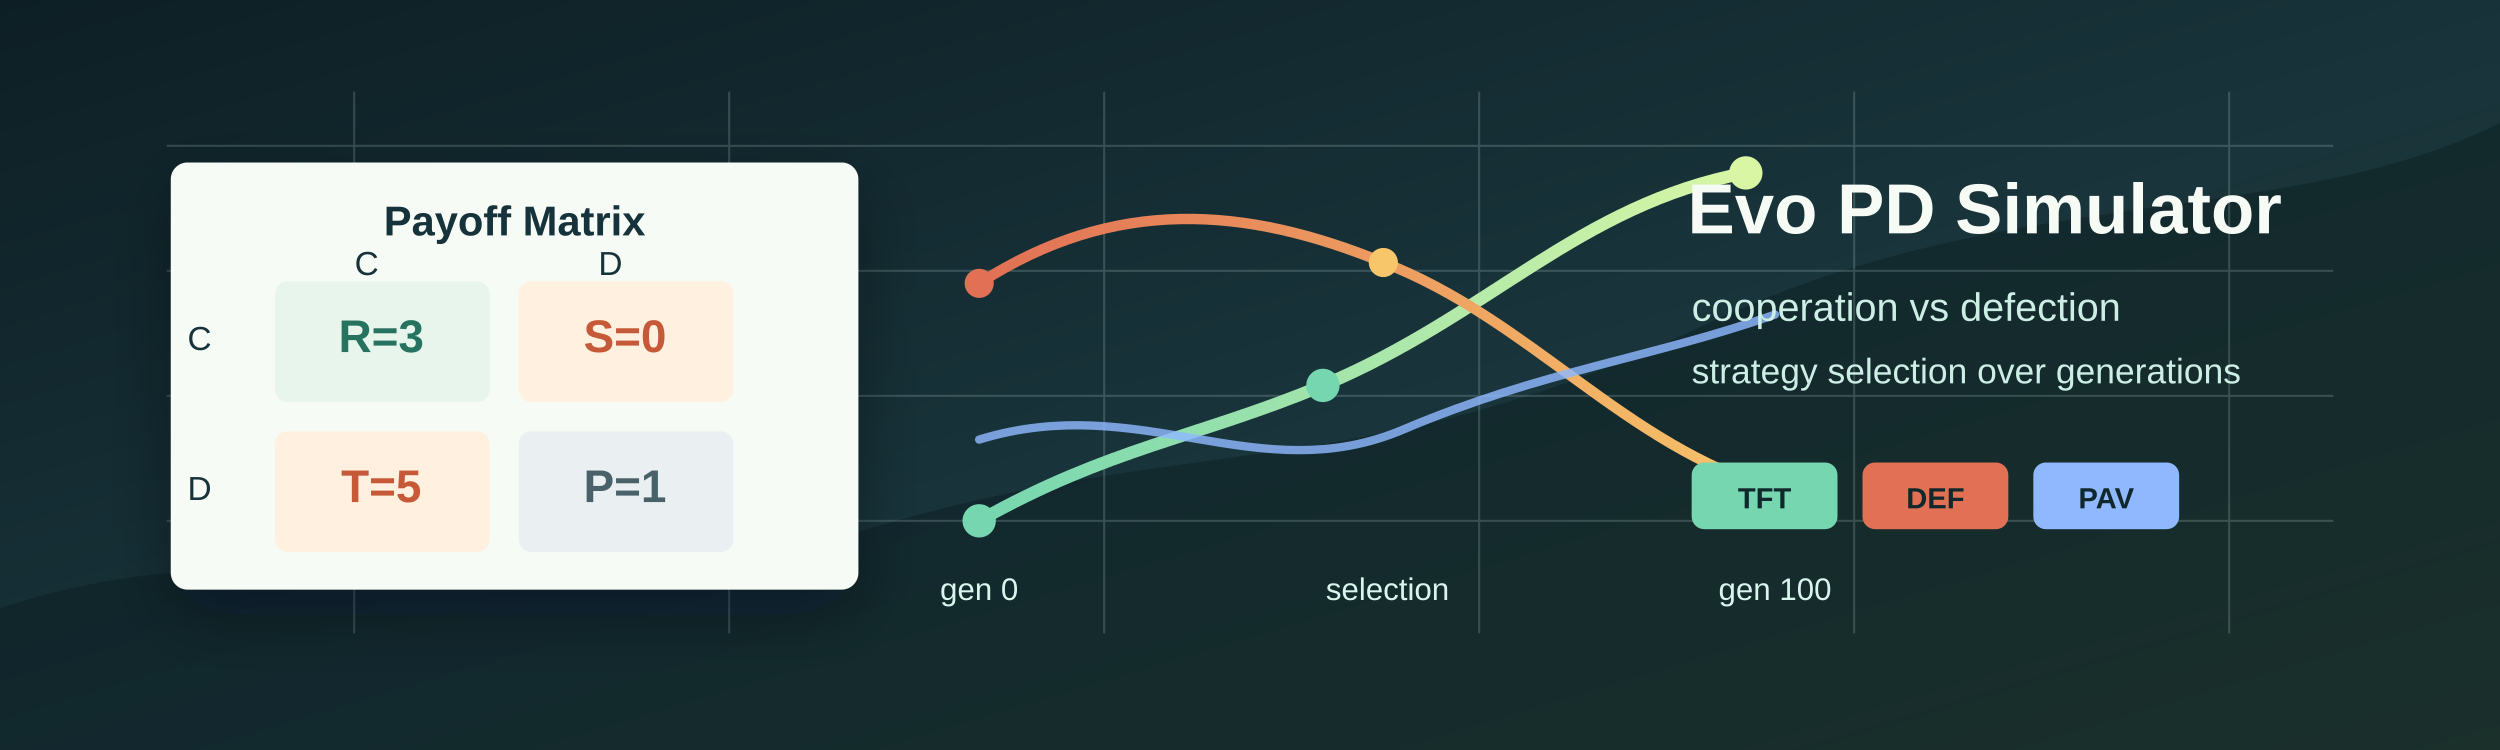
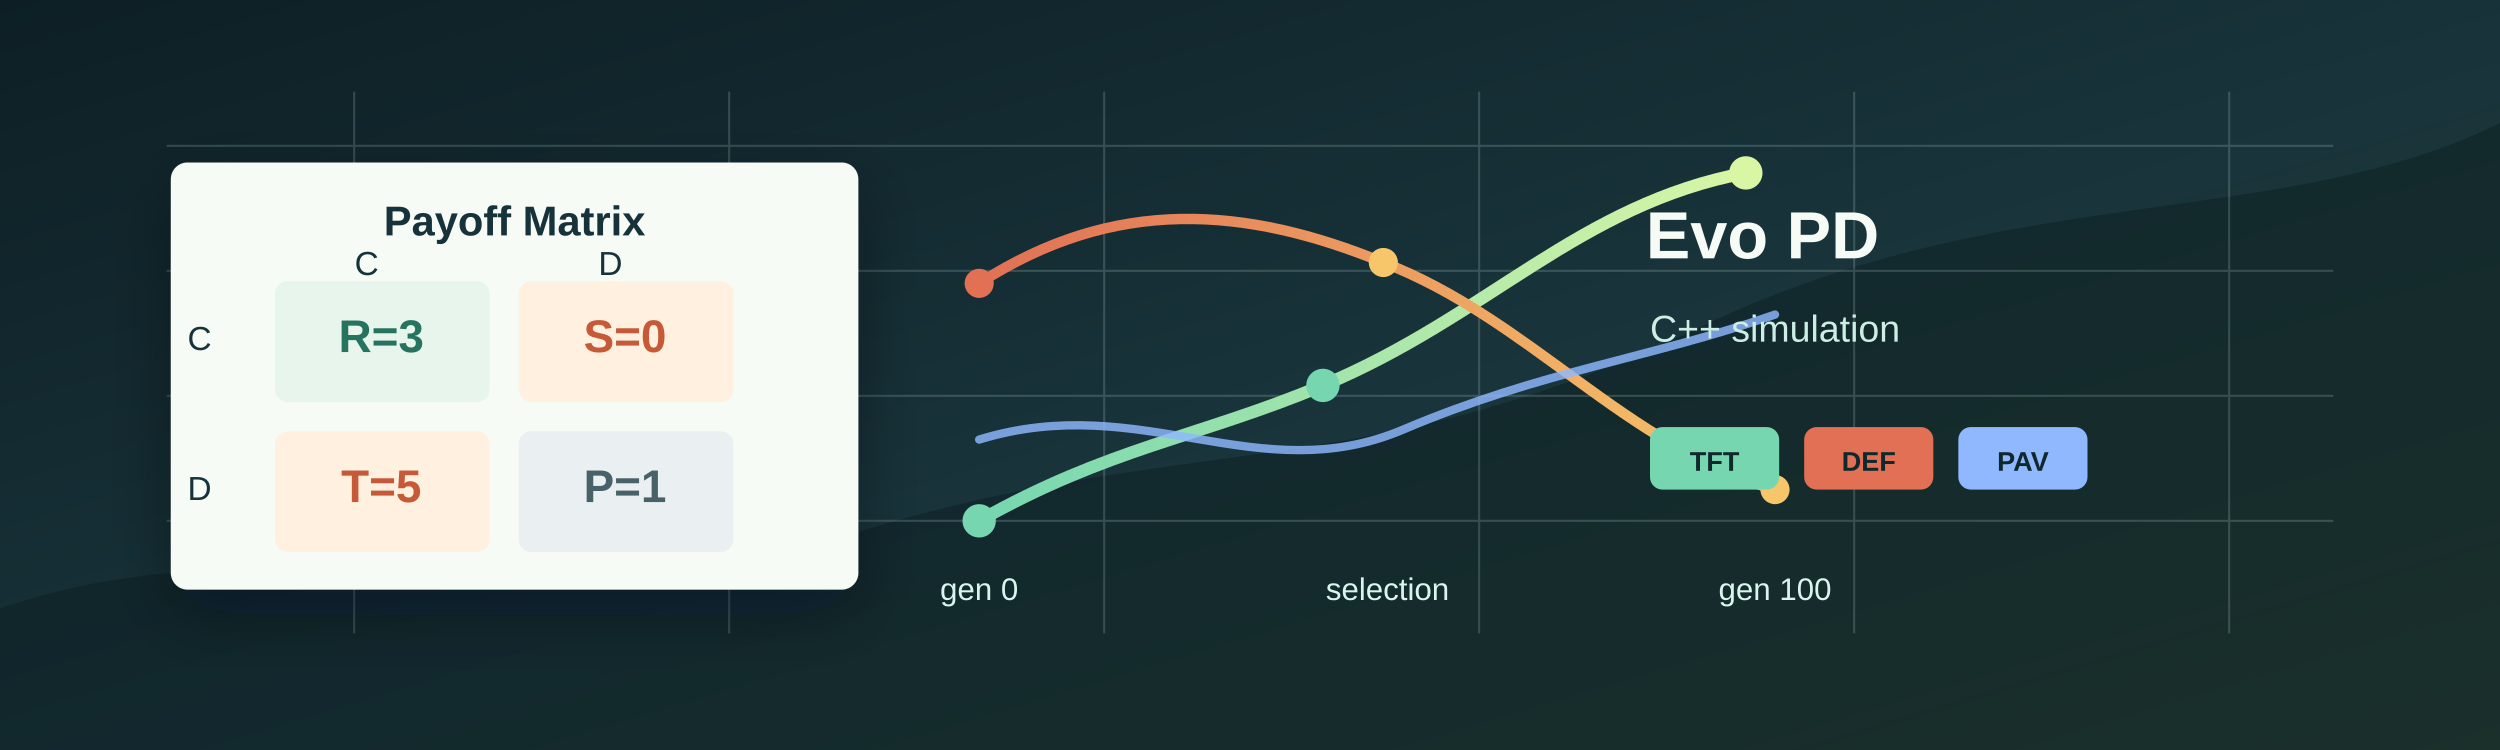
<svg xmlns="http://www.w3.org/2000/svg" width="1200" height="360" viewBox="0 0 1200 360" role="img" aria-labelledby="title desc">
  <defs>
    <linearGradient id="background" x1="0" y1="0" x2="1" y2="1">
      <stop offset="0%" stop-color="#0d1f24" />
      <stop offset="52%" stop-color="#18333a" />
      <stop offset="100%" stop-color="#263f35" />
    </linearGradient>
    <linearGradient id="curveCooperate" x1="0" y1="0" x2="1" y2="0">
      <stop offset="0%" stop-color="#75d6b0" />
      <stop offset="100%" stop-color="#d9f6a5" />
    </linearGradient>
    <linearGradient id="curveDefect" x1="0" y1="0" x2="1" y2="0">
      <stop offset="0%" stop-color="#e17055" />
      <stop offset="100%" stop-color="#f7c66a" />
    </linearGradient>
    <filter id="shadow" x="-20%" y="-20%" width="140%" height="140%">
      <feDropShadow dx="0" dy="12" stdDeviation="16" flood-color="#061014" flood-opacity="0.35" />
    </filter>
  </defs>
  <rect width="1200" height="360" fill="url(#background)" />
  <path d="M0 292 C142 244 239 311 397 260 C565 205 649 236 816 157 C964 86 1095 111 1200 59 L1200 360 L0 360 Z" fill="#071417" opacity="0.35" />
  <g opacity="0.18" stroke="#d9f6ee" stroke-width="1">
    <path d="M80 70 H1120" />
    <path d="M80 130 H1120" />
    <path d="M80 190 H1120" />
    <path d="M80 250 H1120" />
    <path d="M170 44 V304" />
    <path d="M350 44 V304" />
    <path d="M530 44 V304" />
    <path d="M710 44 V304" />
    <path d="M890 44 V304" />
    <path d="M1070 44 V304" />
  </g>
  <g filter="url(#shadow)">
    <rect x="82" y="78" width="330" height="205" rx="8" fill="#f7fbf6" />
    <text x="247" y="113" text-anchor="middle" font-family="Segoe UI, Arial, sans-serif" font-size="20" font-weight="700" fill="#17333a">Payoff Matrix</text>
    <rect x="132" y="135" width="103" height="58" rx="6" fill="#e8f5ec" />
    <rect x="249" y="135" width="103" height="58" rx="6" fill="#fff0df" />
    <rect x="132" y="207" width="103" height="58" rx="6" fill="#fff0df" />
    <rect x="249" y="207" width="103" height="58" rx="6" fill="#eaf0f1" />
    <text x="183" y="169" text-anchor="middle" font-family="Segoe UI, Arial, sans-serif" font-size="22" font-weight="700" fill="#26735f">R=3</text>
    <text x="300" y="169" text-anchor="middle" font-family="Segoe UI, Arial, sans-serif" font-size="22" font-weight="700" fill="#c65a38">S=0</text>
    <text x="183" y="241" text-anchor="middle" font-family="Segoe UI, Arial, sans-serif" font-size="22" font-weight="700" fill="#c65a38">T=5</text>
    <text x="300" y="241" text-anchor="middle" font-family="Segoe UI, Arial, sans-serif" font-size="22" font-weight="700" fill="#49626a">P=1</text>
    <text x="90" y="168" font-family="Segoe UI, Arial, sans-serif" font-size="16" fill="#17333a">C</text>
    <text x="90" y="240" font-family="Segoe UI, Arial, sans-serif" font-size="16" fill="#17333a">D</text>
    <text x="176" y="132" text-anchor="middle" font-family="Segoe UI, Arial, sans-serif" font-size="16" fill="#17333a">C</text>
    <text x="293" y="132" text-anchor="middle" font-family="Segoe UI, Arial, sans-serif" font-size="16" fill="#17333a">D</text>
  </g>
  <g fill="none" stroke-linecap="round" stroke-linejoin="round">
    <path d="M470 250 C532 215 575 210 635 185 C714 152 758 98 838 83" stroke="url(#curveCooperate)" stroke-width="6" />
    <path d="M470 136 C535 94 598 99 664 126 C734 153 780 214 852 235" stroke="url(#curveDefect)" stroke-width="5" />
    <path d="M470 211 C548 187 604 236 674 206 C740 178 792 172 852 151" stroke="#8fb8ff" stroke-width="4" opacity="0.82" />
  </g>
  <g font-family="Segoe UI, Arial, sans-serif">
    <circle cx="470" cy="250" r="8" fill="#75d6b0" />
    <circle cx="635" cy="185" r="8" fill="#75d6b0" />
    <circle cx="838" cy="83" r="8" fill="#d9f6a5" />
    <circle cx="470" cy="136" r="7" fill="#e17055" />
    <circle cx="664" cy="126" r="7" fill="#f7c66a" />
    <circle cx="852" cy="235" r="7" fill="#f7c66a" />
    <text x="470" y="288" text-anchor="middle" font-size="15" fill="#d9f6ee">gen 0</text>
    <text x="666" y="288" text-anchor="middle" font-size="15" fill="#d9f6ee">selection</text>
    <text x="852" y="288" text-anchor="middle" font-size="15" fill="#d9f6ee">gen 100</text>
  </g>
  <g font-family="Segoe UI, Arial, sans-serif">
-     <text x="810" y="112" font-size="34" font-weight="750" fill="#f7fbf6">Evo PD Simulator</text>
-     <text x="812" y="154" font-size="19" fill="#cceee4">cooperation vs defection</text>
-     <text x="812" y="184" font-size="17" fill="#cceee4">strategy selection over generations</text>
-     <rect x="812" y="222" width="70" height="32" rx="6" fill="#75d6b0" />
-     <rect x="894" y="222" width="70" height="32" rx="6" fill="#e17055" />
-     <rect x="976" y="222" width="70" height="32" rx="6" fill="#8fb8ff" />
-     <text x="847" y="244" text-anchor="middle" font-size="14" font-weight="700" fill="#10282c">TFT</text>
-     <text x="929" y="244" text-anchor="middle" font-size="14" font-weight="700" fill="#10282c">DEF</text>
-     <text x="1011" y="244" text-anchor="middle" font-size="14" font-weight="700" fill="#10282c">PAV</text>
+     <text x="790" y="124" font-size="32" font-weight="750" fill="#f7fbf6">Evo PD</text>
+     <text x="792" y="164" font-size="18" fill="#cceee4">C++ simulation</text>
+     <rect x="792" y="205" width="62" height="30" rx="6" fill="#75d6b0" />
+     <rect x="866" y="205" width="62" height="30" rx="6" fill="#e17055" />
+     <rect x="940" y="205" width="62" height="30" rx="6" fill="#8fb8ff" />
+     <text x="823" y="226" text-anchor="middle" font-size="13" font-weight="700" fill="#10282c">TFT</text>
+     <text x="897" y="226" text-anchor="middle" font-size="13" font-weight="700" fill="#10282c">DEF</text>
+     <text x="971" y="226" text-anchor="middle" font-size="13" font-weight="700" fill="#10282c">PAV</text>
  </g>
</svg>
